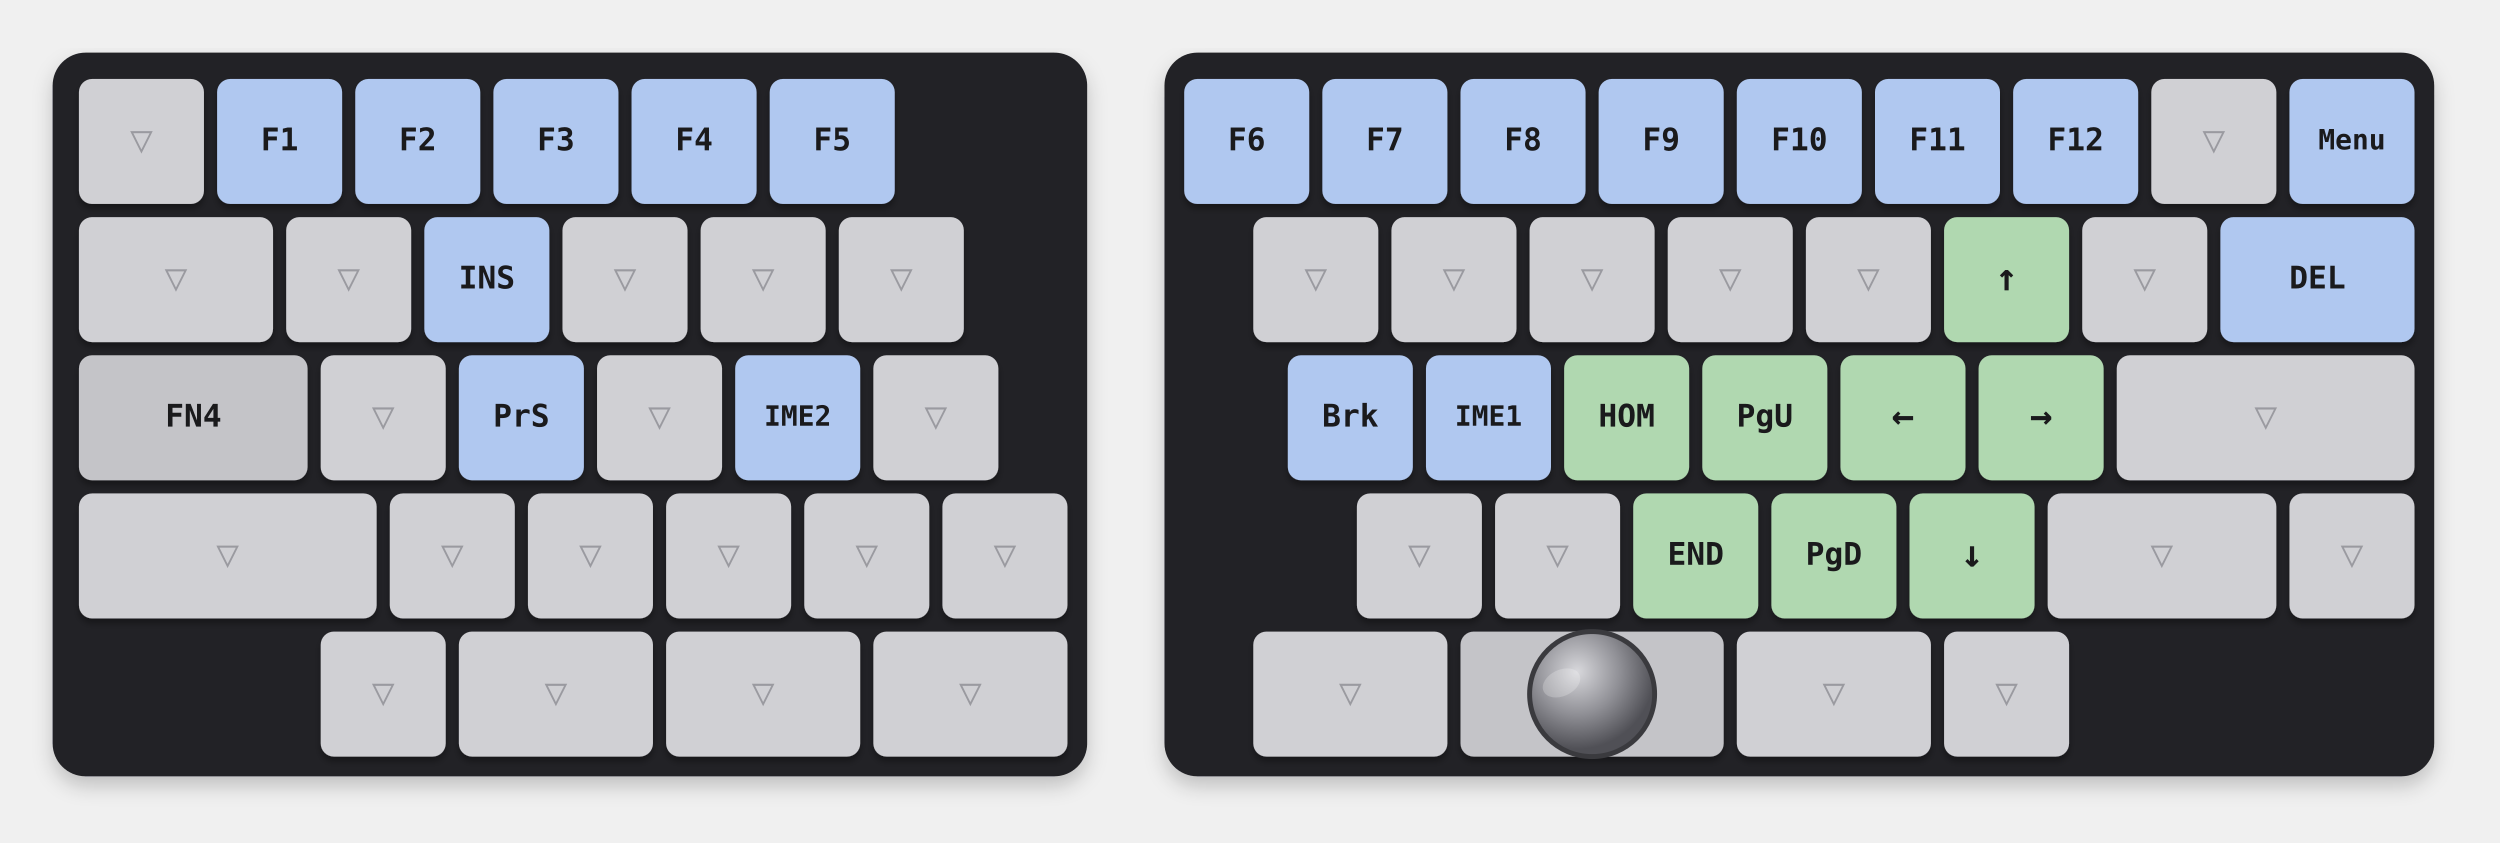
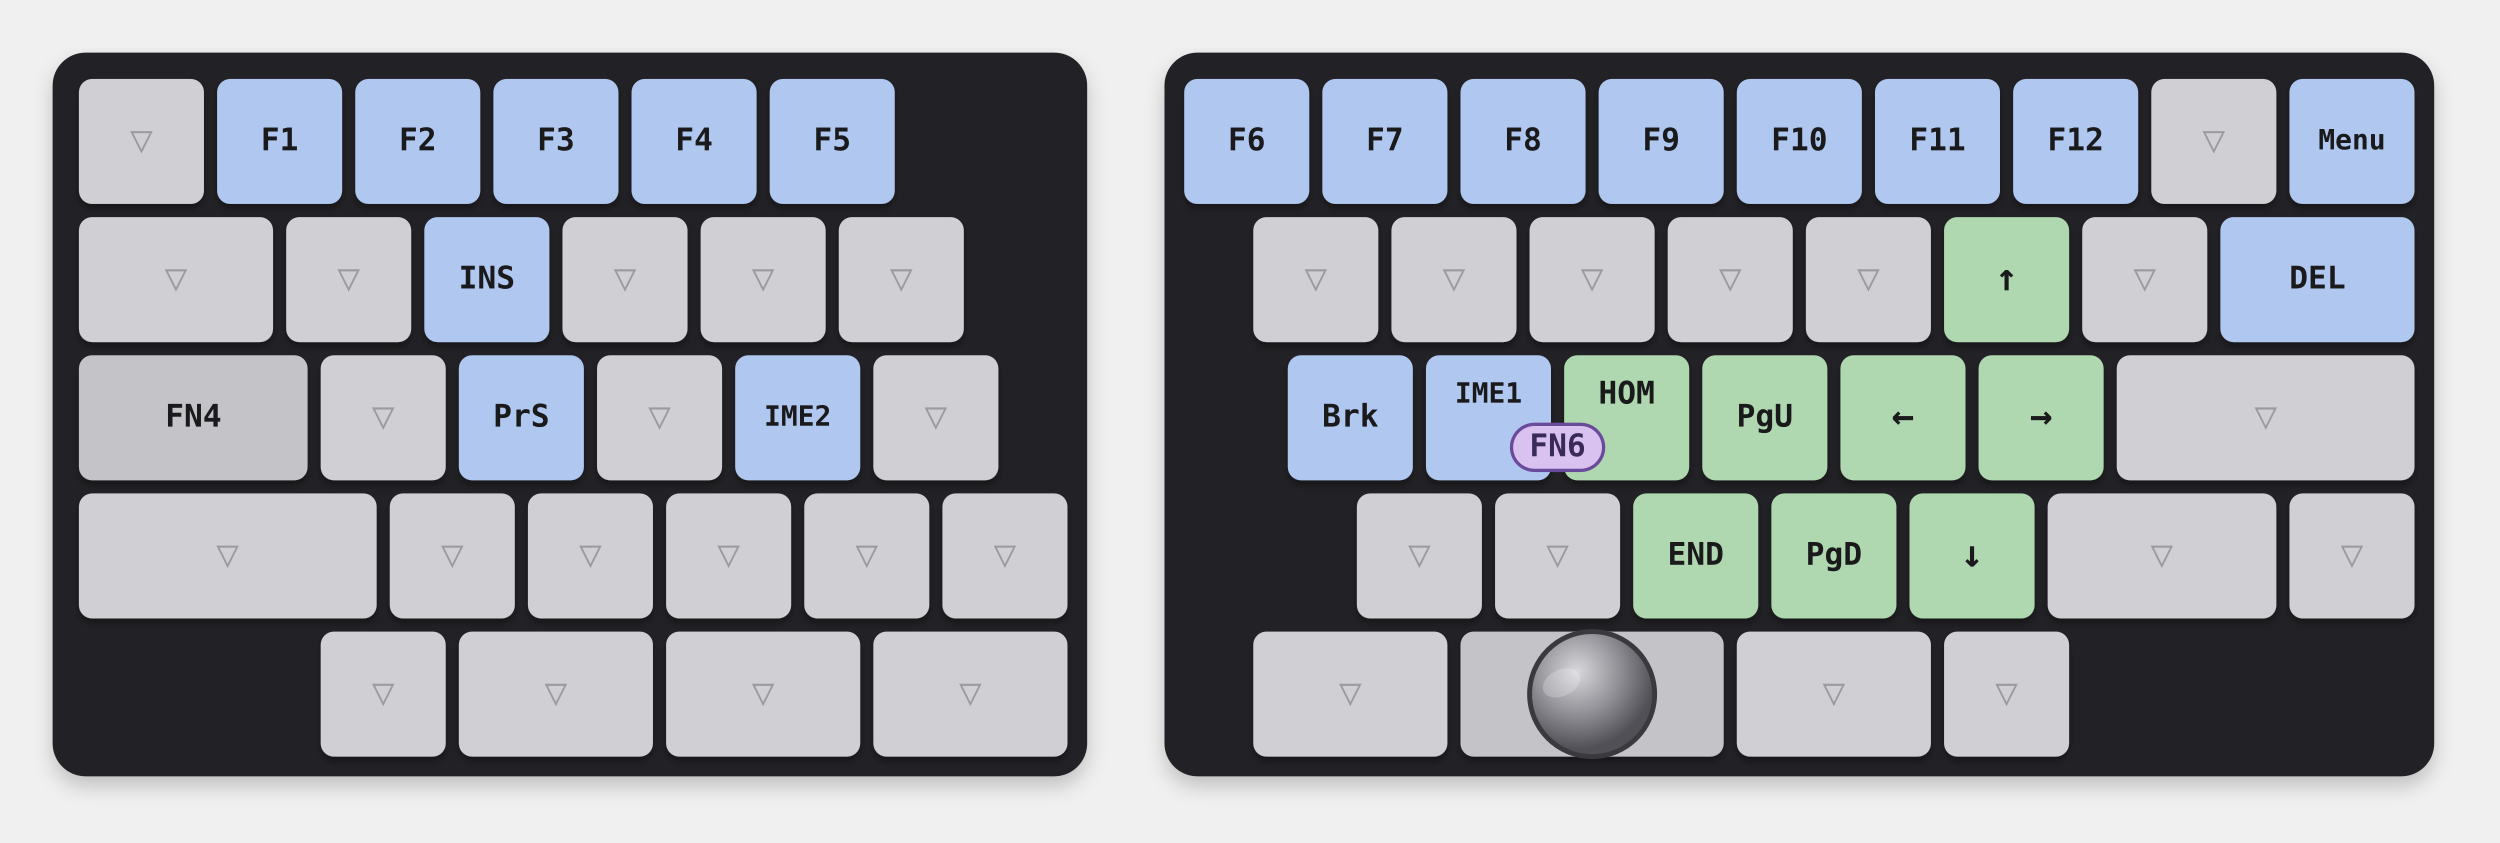
<svg xmlns="http://www.w3.org/2000/svg" width="760" height="256" viewBox="0 0 760 256">
  <defs>
    <radialGradient id="tbg" cx="38%" cy="32%" r="62%">
      <stop offset="0%" stop-color="#d8d8dc" />
      <stop offset="55%" stop-color="#909096" />
      <stop offset="100%" stop-color="#505056" />
    </radialGradient>
    <filter id="ks" x="-5%" y="-10%" width="115%" height="130%">
      <feDropShadow dx="0" dy="1.5" stdDeviation="1" flood-color="#00000055" />
    </filter>
    <filter id="ps" x="-2%" y="-2%" width="108%" height="110%">
      <feDropShadow dx="0" dy="3" stdDeviation="3" flood-color="#00000033" />
    </filter>
  </defs>
  <rect x="16" y="16" width="314.5" height="220.0" rx="10" fill="#242426" filter="url(#ps)" />
  <rect x="354.0" y="16" width="386.0" height="220.0" rx="10" fill="#242426" filter="url(#ps)" />
  <rect x="24.0" y="24" width="38" height="38" rx="4" fill="#d0d0d4" filter="url(#ks)" />
  <text x="43.0" y="43" font-size="11.5" font-weight="600" font-family="'SF Mono',Menlo,Consolas,monospace" fill="#9a9aa0" text-anchor="middle" dominant-baseline="middle">▽</text>
  <rect x="66.0" y="24" width="38" height="38" rx="4" fill="#b0c8f0" filter="url(#ks)" />
  <text x="85.0" y="43" font-size="9.5" font-weight="600" font-family="'SF Mono',Menlo,Consolas,monospace" fill="#1a1a1c" text-anchor="middle" dominant-baseline="middle">F1</text>
  <rect x="108.0" y="24" width="38" height="38" rx="4" fill="#b0c8f0" filter="url(#ks)" />
  <text x="127.0" y="43" font-size="9.5" font-weight="600" font-family="'SF Mono',Menlo,Consolas,monospace" fill="#1a1a1c" text-anchor="middle" dominant-baseline="middle">F2</text>
  <rect x="150.0" y="24" width="38" height="38" rx="4" fill="#b0c8f0" filter="url(#ks)" />
  <text x="169.0" y="43" font-size="9.5" font-weight="600" font-family="'SF Mono',Menlo,Consolas,monospace" fill="#1a1a1c" text-anchor="middle" dominant-baseline="middle">F3</text>
  <rect x="192.0" y="24" width="38" height="38" rx="4" fill="#b0c8f0" filter="url(#ks)" />
  <text x="211.0" y="43" font-size="9.5" font-weight="600" font-family="'SF Mono',Menlo,Consolas,monospace" fill="#1a1a1c" text-anchor="middle" dominant-baseline="middle">F4</text>
  <rect x="234.0" y="24" width="38" height="38" rx="4" fill="#b0c8f0" filter="url(#ks)" />
  <text x="253.0" y="43" font-size="9.5" font-weight="600" font-family="'SF Mono',Menlo,Consolas,monospace" fill="#1a1a1c" text-anchor="middle" dominant-baseline="middle">F5</text>
  <rect x="360.0" y="24" width="38" height="38" rx="4" fill="#b0c8f0" filter="url(#ks)" />
  <text x="379.0" y="43" font-size="9.5" font-weight="600" font-family="'SF Mono',Menlo,Consolas,monospace" fill="#1a1a1c" text-anchor="middle" dominant-baseline="middle">F6</text>
  <rect x="402.0" y="24" width="38" height="38" rx="4" fill="#b0c8f0" filter="url(#ks)" />
  <text x="421.0" y="43" font-size="9.5" font-weight="600" font-family="'SF Mono',Menlo,Consolas,monospace" fill="#1a1a1c" text-anchor="middle" dominant-baseline="middle">F7</text>
  <rect x="444.0" y="24" width="38" height="38" rx="4" fill="#b0c8f0" filter="url(#ks)" />
  <text x="463.0" y="43" font-size="9.5" font-weight="600" font-family="'SF Mono',Menlo,Consolas,monospace" fill="#1a1a1c" text-anchor="middle" dominant-baseline="middle">F8</text>
  <rect x="486.0" y="24" width="38" height="38" rx="4" fill="#b0c8f0" filter="url(#ks)" />
  <text x="505.0" y="43" font-size="9.5" font-weight="600" font-family="'SF Mono',Menlo,Consolas,monospace" fill="#1a1a1c" text-anchor="middle" dominant-baseline="middle">F9</text>
  <rect x="528.0" y="24" width="38" height="38" rx="4" fill="#b0c8f0" filter="url(#ks)" />
  <text x="547.0" y="43" font-size="9.5" font-weight="600" font-family="'SF Mono',Menlo,Consolas,monospace" fill="#1a1a1c" text-anchor="middle" dominant-baseline="middle">F10</text>
  <rect x="570.0" y="24" width="38" height="38" rx="4" fill="#b0c8f0" filter="url(#ks)" />
  <text x="589.0" y="43" font-size="9.5" font-weight="600" font-family="'SF Mono',Menlo,Consolas,monospace" fill="#1a1a1c" text-anchor="middle" dominant-baseline="middle">F11</text>
  <rect x="612.0" y="24" width="38" height="38" rx="4" fill="#b0c8f0" filter="url(#ks)" />
  <text x="631.0" y="43" font-size="9.5" font-weight="600" font-family="'SF Mono',Menlo,Consolas,monospace" fill="#1a1a1c" text-anchor="middle" dominant-baseline="middle">F12</text>
  <rect x="654.0" y="24" width="38" height="38" rx="4" fill="#d0d0d4" filter="url(#ks)" />
  <text x="673.0" y="43" font-size="11.5" font-weight="600" font-family="'SF Mono',Menlo,Consolas,monospace" fill="#9a9aa0" text-anchor="middle" dominant-baseline="middle">▽</text>
  <rect x="696.0" y="24" width="38" height="38" rx="4" fill="#b0c8f0" filter="url(#ks)" />
  <text x="715.0" y="43" font-size="8.5" font-weight="600" font-family="'SF Mono',Menlo,Consolas,monospace" fill="#1a1a1c" text-anchor="middle" dominant-baseline="middle">Menu</text>
  <rect x="24.0" y="66" width="59" height="38" rx="4" fill="#d0d0d4" filter="url(#ks)" />
  <text x="53.5" y="85" font-size="11.5" font-weight="600" font-family="'SF Mono',Menlo,Consolas,monospace" fill="#9a9aa0" text-anchor="middle" dominant-baseline="middle">▽</text>
  <rect x="87.0" y="66" width="38" height="38" rx="4" fill="#d0d0d4" filter="url(#ks)" />
  <text x="106.0" y="85" font-size="11.5" font-weight="600" font-family="'SF Mono',Menlo,Consolas,monospace" fill="#9a9aa0" text-anchor="middle" dominant-baseline="middle">▽</text>
  <rect x="129.0" y="66" width="38" height="38" rx="4" fill="#b0c8f0" filter="url(#ks)" />
  <text x="148.0" y="85" font-size="9.5" font-weight="600" font-family="'SF Mono',Menlo,Consolas,monospace" fill="#1a1a1c" text-anchor="middle" dominant-baseline="middle">INS</text>
  <rect x="171.0" y="66" width="38" height="38" rx="4" fill="#d0d0d4" filter="url(#ks)" />
  <text x="190.0" y="85" font-size="11.5" font-weight="600" font-family="'SF Mono',Menlo,Consolas,monospace" fill="#9a9aa0" text-anchor="middle" dominant-baseline="middle">▽</text>
  <rect x="213.0" y="66" width="38" height="38" rx="4" fill="#d0d0d4" filter="url(#ks)" />
  <text x="232.0" y="85" font-size="11.5" font-weight="600" font-family="'SF Mono',Menlo,Consolas,monospace" fill="#9a9aa0" text-anchor="middle" dominant-baseline="middle">▽</text>
  <rect x="255.0" y="66" width="38" height="38" rx="4" fill="#d0d0d4" filter="url(#ks)" />
  <text x="274.0" y="85" font-size="11.5" font-weight="600" font-family="'SF Mono',Menlo,Consolas,monospace" fill="#9a9aa0" text-anchor="middle" dominant-baseline="middle">▽</text>
  <rect x="381.0" y="66" width="38" height="38" rx="4" fill="#d0d0d4" filter="url(#ks)" />
  <text x="400.0" y="85" font-size="11.5" font-weight="600" font-family="'SF Mono',Menlo,Consolas,monospace" fill="#9a9aa0" text-anchor="middle" dominant-baseline="middle">▽</text>
  <rect x="423.0" y="66" width="38" height="38" rx="4" fill="#d0d0d4" filter="url(#ks)" />
  <text x="442.0" y="85" font-size="11.5" font-weight="600" font-family="'SF Mono',Menlo,Consolas,monospace" fill="#9a9aa0" text-anchor="middle" dominant-baseline="middle">▽</text>
  <rect x="465.0" y="66" width="38" height="38" rx="4" fill="#d0d0d4" filter="url(#ks)" />
  <text x="484.0" y="85" font-size="11.5" font-weight="600" font-family="'SF Mono',Menlo,Consolas,monospace" fill="#9a9aa0" text-anchor="middle" dominant-baseline="middle">▽</text>
  <rect x="507.0" y="66" width="38" height="38" rx="4" fill="#d0d0d4" filter="url(#ks)" />
  <text x="526.0" y="85" font-size="11.5" font-weight="600" font-family="'SF Mono',Menlo,Consolas,monospace" fill="#9a9aa0" text-anchor="middle" dominant-baseline="middle">▽</text>
  <rect x="549.0" y="66" width="38" height="38" rx="4" fill="#d0d0d4" filter="url(#ks)" />
  <text x="568.0" y="85" font-size="11.5" font-weight="600" font-family="'SF Mono',Menlo,Consolas,monospace" fill="#9a9aa0" text-anchor="middle" dominant-baseline="middle">▽</text>
  <rect x="591.0" y="66" width="38" height="38" rx="4" fill="#b0d8b0" filter="url(#ks)" />
  <text x="610.0" y="85" font-size="11.5" font-weight="600" font-family="'SF Mono',Menlo,Consolas,monospace" fill="#1a1a1c" text-anchor="middle" dominant-baseline="middle">↑</text>
  <rect x="633.0" y="66" width="38" height="38" rx="4" fill="#d0d0d4" filter="url(#ks)" />
  <text x="652.0" y="85" font-size="11.5" font-weight="600" font-family="'SF Mono',Menlo,Consolas,monospace" fill="#9a9aa0" text-anchor="middle" dominant-baseline="middle">▽</text>
  <rect x="675.0" y="66" width="59" height="38" rx="4" fill="#b0c8f0" filter="url(#ks)" />
  <text x="704.5" y="85" font-size="9.5" font-weight="600" font-family="'SF Mono',Menlo,Consolas,monospace" fill="#1a1a1c" text-anchor="middle" dominant-baseline="middle">DEL</text>
  <rect x="24.0" y="108" width="69.5" height="38" rx="4" fill="#c4c4c8" filter="url(#ks)" />
  <text x="58.8" y="127" font-size="9.5" font-weight="600" font-family="'SF Mono',Menlo,Consolas,monospace" fill="#1a1a1c" text-anchor="middle" dominant-baseline="middle">FN4</text>
  <rect x="97.5" y="108" width="38" height="38" rx="4" fill="#d0d0d4" filter="url(#ks)" />
  <text x="116.5" y="127" font-size="11.5" font-weight="600" font-family="'SF Mono',Menlo,Consolas,monospace" fill="#9a9aa0" text-anchor="middle" dominant-baseline="middle">▽</text>
  <rect x="139.5" y="108" width="38" height="38" rx="4" fill="#b0c8f0" filter="url(#ks)" />
  <text x="158.5" y="127" font-size="9.5" font-weight="600" font-family="'SF Mono',Menlo,Consolas,monospace" fill="#1a1a1c" text-anchor="middle" dominant-baseline="middle">PrS</text>
  <rect x="181.5" y="108" width="38" height="38" rx="4" fill="#d0d0d4" filter="url(#ks)" />
  <text x="200.5" y="127" font-size="11.5" font-weight="600" font-family="'SF Mono',Menlo,Consolas,monospace" fill="#9a9aa0" text-anchor="middle" dominant-baseline="middle">▽</text>
  <rect x="223.5" y="108" width="38" height="38" rx="4" fill="#b0c8f0" filter="url(#ks)" />
  <text x="242.5" y="127" font-size="8.5" font-weight="600" font-family="'SF Mono',Menlo,Consolas,monospace" fill="#1a1a1c" text-anchor="middle" dominant-baseline="middle">IME2</text>
  <rect x="265.5" y="108" width="38" height="38" rx="4" fill="#d0d0d4" filter="url(#ks)" />
  <text x="284.5" y="127" font-size="11.5" font-weight="600" font-family="'SF Mono',Menlo,Consolas,monospace" fill="#9a9aa0" text-anchor="middle" dominant-baseline="middle">▽</text>
  <rect x="391.5" y="108" width="38" height="38" rx="4" fill="#b0c8f0" filter="url(#ks)" />
  <text x="410.5" y="127" font-size="9.5" font-weight="600" font-family="'SF Mono',Menlo,Consolas,monospace" fill="#1a1a1c" text-anchor="middle" dominant-baseline="middle">Brk</text>
  <rect x="433.5" y="108" width="38" height="38" rx="4" fill="#b0c8f0" filter="url(#ks)" />
-   <text x="452.5" y="127" font-size="8.5" font-weight="600" font-family="'SF Mono',Menlo,Consolas,monospace" fill="#1a1a1c" text-anchor="middle" dominant-baseline="middle">IME1</text>
+   <text x="452.5" y="120" font-size="8.5" font-weight="600" font-family="'SF Mono',Menlo,Consolas,monospace" fill="#1a1a1c" text-anchor="middle" dominant-baseline="middle">IME1</text>
  <rect x="475.5" y="108" width="38" height="38" rx="4" fill="#b0d8b0" filter="url(#ks)" />
-   <text x="494.5" y="127" font-size="9.5" font-weight="600" font-family="'SF Mono',Menlo,Consolas,monospace" fill="#1a1a1c" text-anchor="middle" dominant-baseline="middle">HOM</text>
+   <text x="494.5" y="120" font-size="9.5" font-weight="600" font-family="'SF Mono',Menlo,Consolas,monospace" fill="#1a1a1c" text-anchor="middle" dominant-baseline="middle">HOM</text>
  <rect x="517.5" y="108" width="38" height="38" rx="4" fill="#b0d8b0" filter="url(#ks)" />
  <text x="536.5" y="127" font-size="9.5" font-weight="600" font-family="'SF Mono',Menlo,Consolas,monospace" fill="#1a1a1c" text-anchor="middle" dominant-baseline="middle">PgU</text>
  <rect x="559.5" y="108" width="38" height="38" rx="4" fill="#b0d8b0" filter="url(#ks)" />
  <text x="578.5" y="127" font-size="11.5" font-weight="600" font-family="'SF Mono',Menlo,Consolas,monospace" fill="#1a1a1c" text-anchor="middle" dominant-baseline="middle">←</text>
  <rect x="601.5" y="108" width="38" height="38" rx="4" fill="#b0d8b0" filter="url(#ks)" />
  <text x="620.5" y="127" font-size="11.5" font-weight="600" font-family="'SF Mono',Menlo,Consolas,monospace" fill="#1a1a1c" text-anchor="middle" dominant-baseline="middle">→</text>
  <rect x="643.5" y="108" width="90.5" height="38" rx="4" fill="#d0d0d4" filter="url(#ks)" />
  <text x="688.8" y="127" font-size="11.5" font-weight="600" font-family="'SF Mono',Menlo,Consolas,monospace" fill="#9a9aa0" text-anchor="middle" dominant-baseline="middle">▽</text>
  <rect x="24.0" y="150" width="90.5" height="38" rx="4" fill="#d0d0d4" filter="url(#ks)" />
  <text x="69.2" y="169" font-size="11.5" font-weight="600" font-family="'SF Mono',Menlo,Consolas,monospace" fill="#9a9aa0" text-anchor="middle" dominant-baseline="middle">▽</text>
  <rect x="118.5" y="150" width="38" height="38" rx="4" fill="#d0d0d4" filter="url(#ks)" />
  <text x="137.5" y="169" font-size="11.5" font-weight="600" font-family="'SF Mono',Menlo,Consolas,monospace" fill="#9a9aa0" text-anchor="middle" dominant-baseline="middle">▽</text>
  <rect x="160.5" y="150" width="38" height="38" rx="4" fill="#d0d0d4" filter="url(#ks)" />
  <text x="179.5" y="169" font-size="11.5" font-weight="600" font-family="'SF Mono',Menlo,Consolas,monospace" fill="#9a9aa0" text-anchor="middle" dominant-baseline="middle">▽</text>
  <rect x="202.5" y="150" width="38" height="38" rx="4" fill="#d0d0d4" filter="url(#ks)" />
  <text x="221.5" y="169" font-size="11.5" font-weight="600" font-family="'SF Mono',Menlo,Consolas,monospace" fill="#9a9aa0" text-anchor="middle" dominant-baseline="middle">▽</text>
  <rect x="244.5" y="150" width="38" height="38" rx="4" fill="#d0d0d4" filter="url(#ks)" />
  <text x="263.5" y="169" font-size="11.5" font-weight="600" font-family="'SF Mono',Menlo,Consolas,monospace" fill="#9a9aa0" text-anchor="middle" dominant-baseline="middle">▽</text>
  <rect x="286.5" y="150" width="38" height="38" rx="4" fill="#d0d0d4" filter="url(#ks)" />
  <text x="305.5" y="169" font-size="11.5" font-weight="600" font-family="'SF Mono',Menlo,Consolas,monospace" fill="#9a9aa0" text-anchor="middle" dominant-baseline="middle">▽</text>
  <rect x="412.5" y="150" width="38" height="38" rx="4" fill="#d0d0d4" filter="url(#ks)" />
  <text x="431.5" y="169" font-size="11.5" font-weight="600" font-family="'SF Mono',Menlo,Consolas,monospace" fill="#9a9aa0" text-anchor="middle" dominant-baseline="middle">▽</text>
  <rect x="454.5" y="150" width="38" height="38" rx="4" fill="#d0d0d4" filter="url(#ks)" />
  <text x="473.5" y="169" font-size="11.5" font-weight="600" font-family="'SF Mono',Menlo,Consolas,monospace" fill="#9a9aa0" text-anchor="middle" dominant-baseline="middle">▽</text>
  <rect x="496.5" y="150" width="38" height="38" rx="4" fill="#b0d8b0" filter="url(#ks)" />
  <text x="515.5" y="169" font-size="9.5" font-weight="600" font-family="'SF Mono',Menlo,Consolas,monospace" fill="#1a1a1c" text-anchor="middle" dominant-baseline="middle">END</text>
  <rect x="538.5" y="150" width="38" height="38" rx="4" fill="#b0d8b0" filter="url(#ks)" />
  <text x="557.5" y="169" font-size="9.5" font-weight="600" font-family="'SF Mono',Menlo,Consolas,monospace" fill="#1a1a1c" text-anchor="middle" dominant-baseline="middle">PgD</text>
  <rect x="580.5" y="150" width="38" height="38" rx="4" fill="#b0d8b0" filter="url(#ks)" />
  <text x="599.5" y="169" font-size="11.5" font-weight="600" font-family="'SF Mono',Menlo,Consolas,monospace" fill="#1a1a1c" text-anchor="middle" dominant-baseline="middle">↓</text>
  <rect x="622.5" y="150" width="69.5" height="38" rx="4" fill="#d0d0d4" filter="url(#ks)" />
  <text x="657.2" y="169" font-size="11.5" font-weight="600" font-family="'SF Mono',Menlo,Consolas,monospace" fill="#9a9aa0" text-anchor="middle" dominant-baseline="middle">▽</text>
  <rect x="696.0" y="150" width="38" height="38" rx="4" fill="#d0d0d4" filter="url(#ks)" />
  <text x="715.0" y="169" font-size="11.5" font-weight="600" font-family="'SF Mono',Menlo,Consolas,monospace" fill="#9a9aa0" text-anchor="middle" dominant-baseline="middle">▽</text>
  <rect x="97.5" y="192" width="38" height="38" rx="4" fill="#d0d0d4" filter="url(#ks)" />
  <text x="116.5" y="211" font-size="11.5" font-weight="600" font-family="'SF Mono',Menlo,Consolas,monospace" fill="#9a9aa0" text-anchor="middle" dominant-baseline="middle">▽</text>
  <rect x="139.5" y="192" width="59" height="38" rx="4" fill="#d0d0d4" filter="url(#ks)" />
  <text x="169.0" y="211" font-size="11.5" font-weight="600" font-family="'SF Mono',Menlo,Consolas,monospace" fill="#9a9aa0" text-anchor="middle" dominant-baseline="middle">▽</text>
  <rect x="202.5" y="192" width="59" height="38" rx="4" fill="#d0d0d4" filter="url(#ks)" />
  <text x="232.0" y="211" font-size="11.5" font-weight="600" font-family="'SF Mono',Menlo,Consolas,monospace" fill="#9a9aa0" text-anchor="middle" dominant-baseline="middle">▽</text>
  <rect x="265.5" y="192" width="59" height="38" rx="4" fill="#d0d0d4" filter="url(#ks)" />
  <text x="295.0" y="211" font-size="11.5" font-weight="600" font-family="'SF Mono',Menlo,Consolas,monospace" fill="#9a9aa0" text-anchor="middle" dominant-baseline="middle">▽</text>
  <rect x="381.0" y="192" width="59" height="38" rx="4" fill="#d0d0d4" filter="url(#ks)" />
  <text x="410.5" y="211" font-size="11.5" font-weight="600" font-family="'SF Mono',Menlo,Consolas,monospace" fill="#9a9aa0" text-anchor="middle" dominant-baseline="middle">▽</text>
  <rect x="528.0" y="192" width="59" height="38" rx="4" fill="#d0d0d4" filter="url(#ks)" />
  <text x="557.5" y="211" font-size="11.5" font-weight="600" font-family="'SF Mono',Menlo,Consolas,monospace" fill="#9a9aa0" text-anchor="middle" dominant-baseline="middle">▽</text>
  <rect x="591.0" y="192" width="38" height="38" rx="4" fill="#d0d0d4" filter="url(#ks)" />
  <text x="610.0" y="211" font-size="11.5" font-weight="600" font-family="'SF Mono',Menlo,Consolas,monospace" fill="#9a9aa0" text-anchor="middle" dominant-baseline="middle">▽</text>
+   <rect x="459.5" y="129.0" width="28" height="14" rx="7" fill="#d9c2f0" stroke="#6a4a9a" stroke-width="1" />
+   <text x="473.5" y="136.0" font-size="9.5" font-weight="700" font-family="'SF Mono',Menlo,Consolas,monospace" fill="#3a2a5a" text-anchor="middle" dominant-baseline="middle">FN6</text>
  <rect x="444.0" y="192" width="80" height="38" rx="4" fill="#c4c4c8" filter="url(#ks)" />
  <circle cx="484.0" cy="211.0" r="19" fill="url(#tbg)" stroke="#3a3a3e" stroke-width="1.5" />
  <ellipse cx="477.0" cy="204.0" rx="6" ry="4" fill="white" fill-opacity="0.22" transform="rotate(-25,484.0,211.0)" />
</svg>
